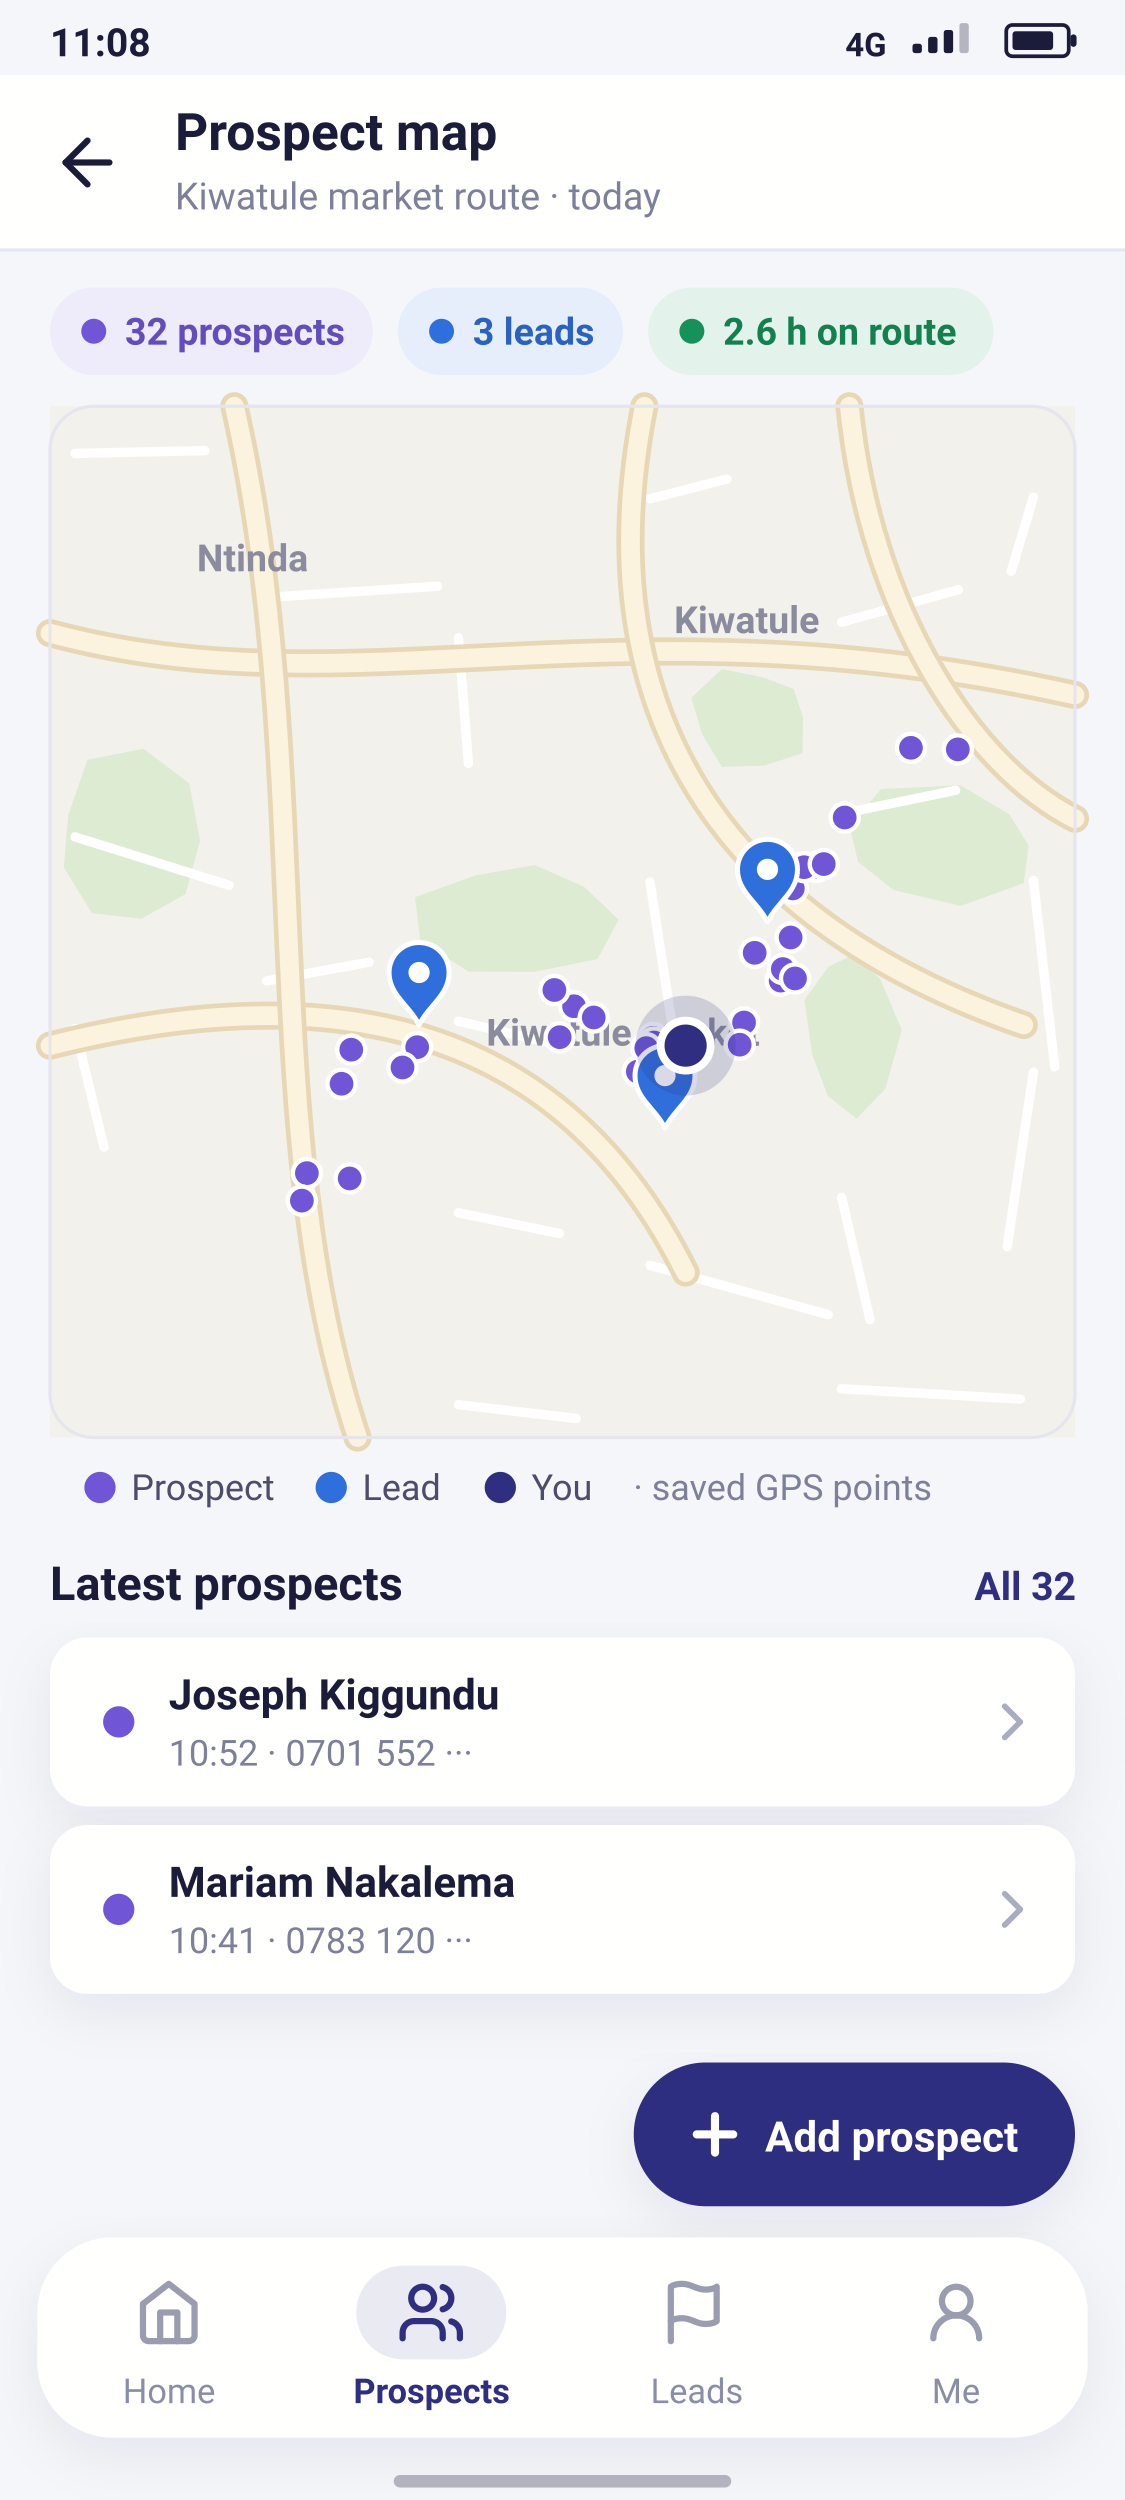
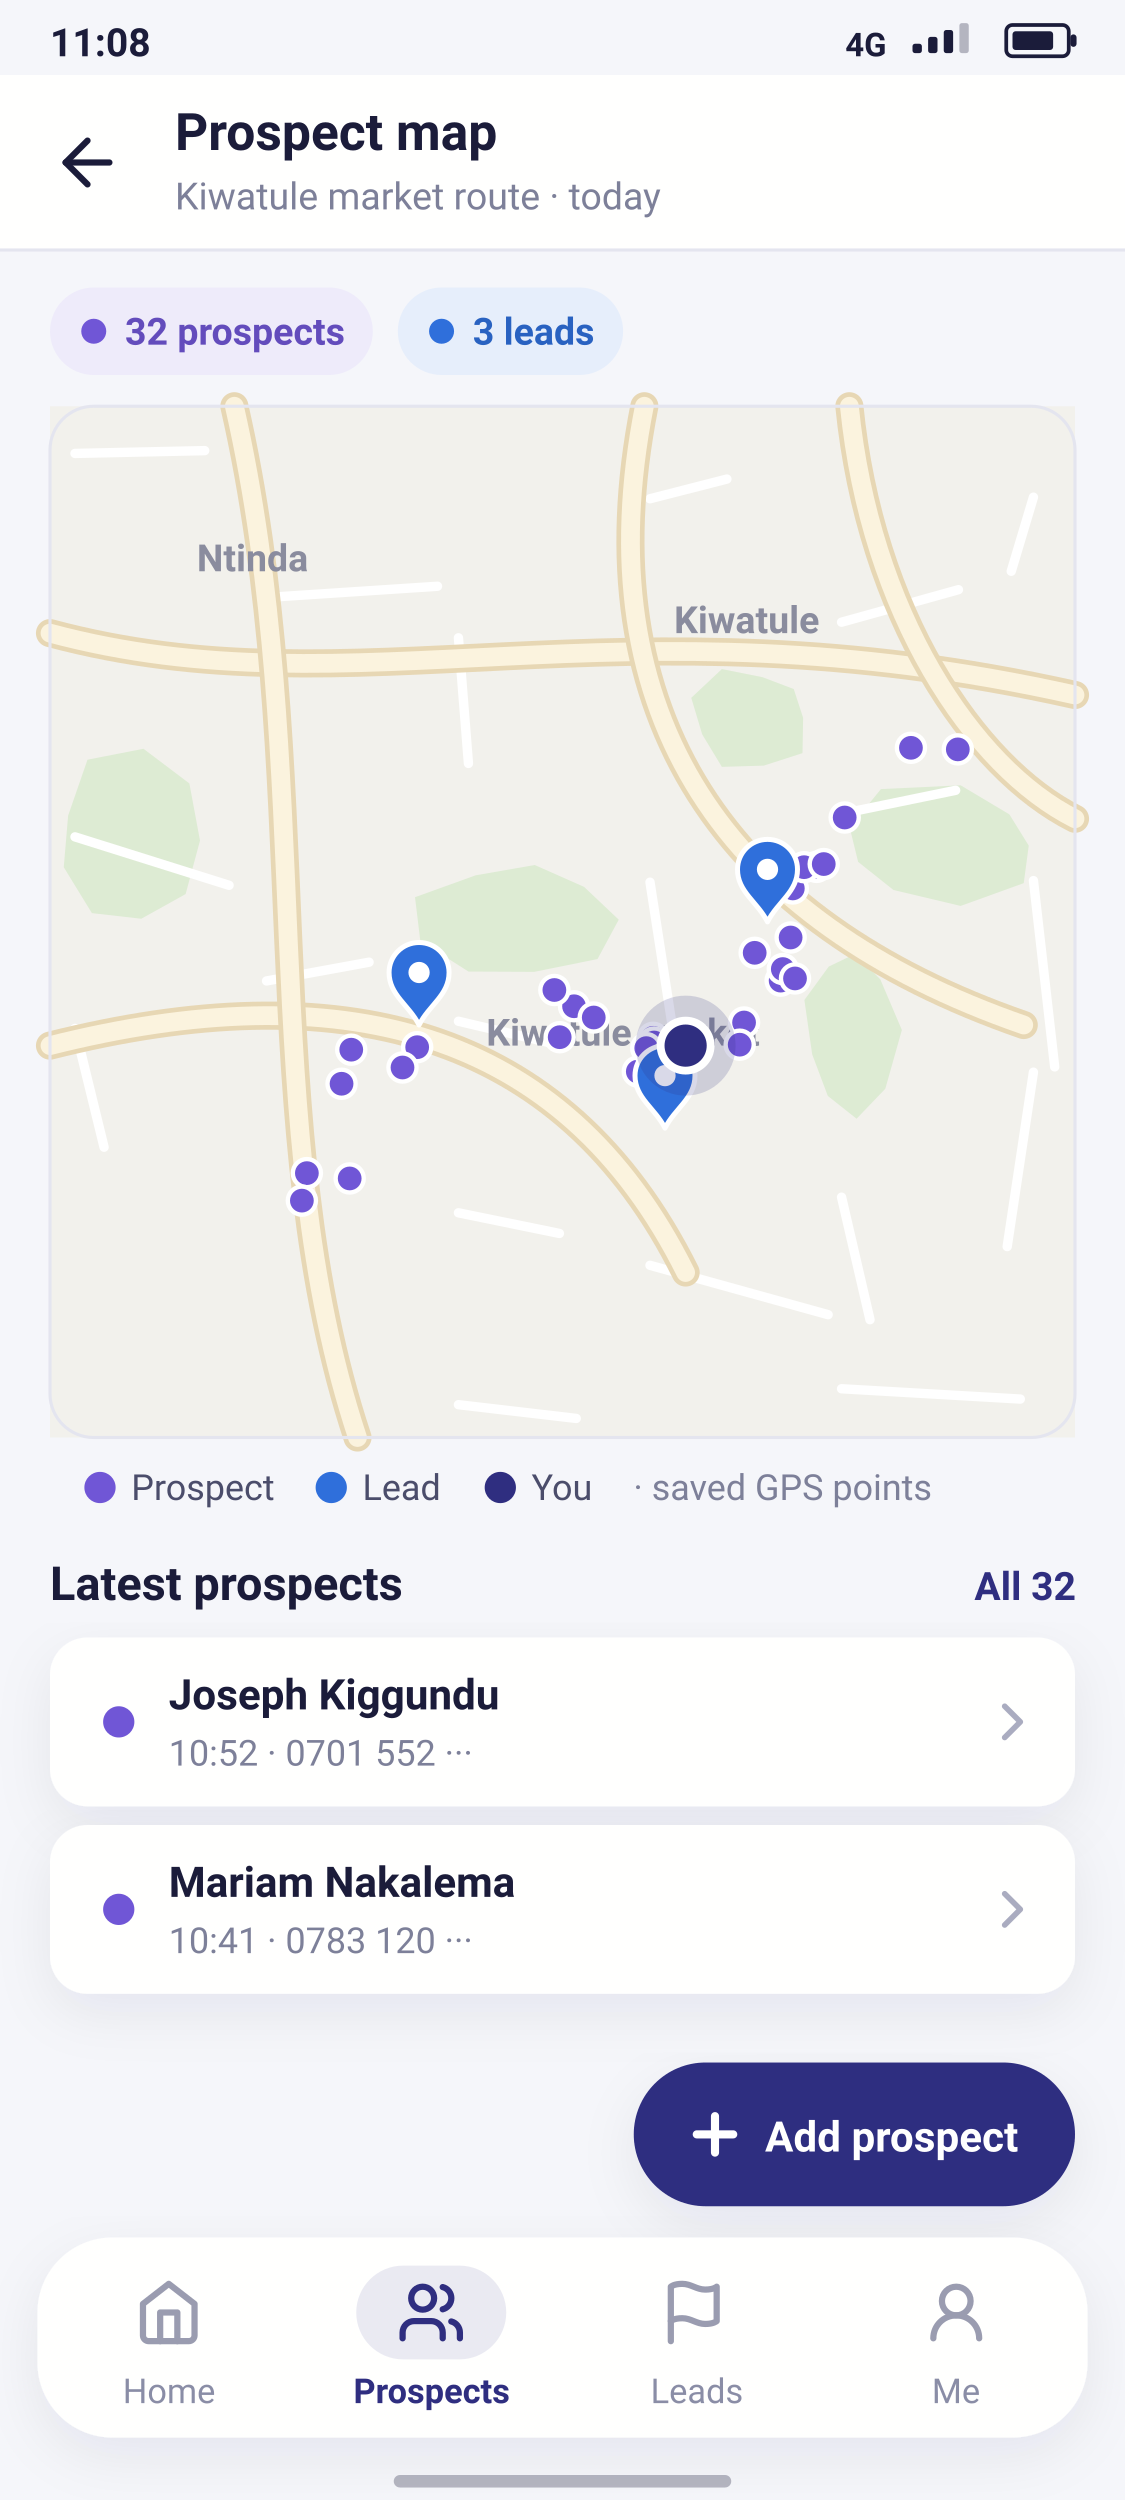
<svg xmlns="http://www.w3.org/2000/svg" width="360" height="800" viewBox="0 0 360 800">
  <defs>
    <filter id="soft" x="-20%" y="-20%" width="140%" height="170%">
      <feDropShadow dx="0" dy="6" stdDeviation="9" flood-color="#1B1C3A" flood-opacity="0.07" />
    </filter>
  </defs>
  <rect id="screen-background" x="0.0" y="0.0" width="360.0" height="800.0" fill="#F5F6FA" />
  <g id="status-bar">
    <text id="11-08" x="16.0" y="18.0" font-family="Segoe UI, Roboto, Helvetica Neue, Arial, sans-serif" font-size="12.5" font-weight="600" fill="#1B1C3A">11:08</text>
    <rect id="battery" x="322.0" y="8.0" width="20.0" height="10.0" rx="2" fill="none" stroke="#1B1C3A" stroke-width="1.2" />
    <rect x="324.0" y="10.0" width="13.0" height="6.0" rx="1" fill="#1B1C3A" />
    <rect x="342.5" y="11.0" width="2.0" height="4.0" rx="1" fill="#1B1C3A" />
    <rect id="signal-bar" x="292.0" y="14.0" width="3.0" height="3.0" rx="0.8" fill="#1B1C3A" fill-opacity="1" />
    <rect id="signal-bar-2" x="297.0" y="11.8" width="3.0" height="5.2" rx="0.8" fill="#1B1C3A" fill-opacity="1" />
    <rect id="signal-bar-3" x="302.0" y="9.6" width="3.0" height="7.4" rx="0.8" fill="#1B1C3A" fill-opacity="1" />
    <rect id="signal-bar-4" x="307.0" y="7.4" width="3.0" height="9.6" rx="0.8" fill="#1B1C3A" fill-opacity="0.3" />
    <text id="network" x="270.5" y="18.0" font-family="Segoe UI, Roboto, Helvetica Neue, Arial, sans-serif" font-size="10.5" font-weight="700" fill="#1B1C3A">4G</text>
  </g>
  <g id="app-bar">
    <rect id="app-bar-bg" x="0.0" y="24.0" width="360.0" height="56.0" fill="#FFFFFE" />
    <line x1="0.0" y1="80.0" x2="360.0" y2="80.0" stroke="#E4E5EF" stroke-width="1" />
    <g id="icon-arrowleft" transform="translate(16.0 40.0) scale(1)">
      <path d="M19 12H5" fill="none" stroke="#1B1C3A" stroke-width="2.00" stroke-linecap="round" stroke-linejoin="round" />
      <path d="M12 19l-7-7 7-7" fill="none" stroke="#1B1C3A" stroke-width="2.00" stroke-linecap="round" stroke-linejoin="round" />
    </g>
    <text id="Prospect-map" x="56.0" y="48.0" font-family="Segoe UI, Roboto, Helvetica Neue, Arial, sans-serif" font-size="16.5" font-weight="600" fill="#1B1C3A">Prospect map</text>
    <text id="Kiwatule-market-route-toda" x="56.0" y="67.0" font-family="Segoe UI, Roboto, Helvetica Neue, Arial, sans-serif" font-size="12" font-weight="400" fill="#7D8099">Kiwatule market route · today</text>
  </g>
  <g id="summary-chips">
    <g id="chip-32-prospects">
      <rect x="16.0" y="92.0" width="103.3" height="28.0" rx="14.0" fill="#EEEBFA" />
      <circle cx="30.0" cy="106.0" r="4.0" fill="#7056D6" />
      <text id="32-prospects" x="40.0" y="110.3" font-family="Segoe UI, Roboto, Helvetica Neue, Arial, sans-serif" font-size="12" font-weight="600" fill="#634CBC">32 prospects</text>
    </g>
    <g id="chip-3-leads">
      <rect x="127.3" y="92.0" width="72.1" height="28.0" rx="14.0" fill="#E6EEFB" />
      <circle cx="141.3" cy="106.0" r="4.0" fill="#2F6FDB" />
      <text id="3-leads" x="151.3" y="110.3" font-family="Segoe UI, Roboto, Helvetica Neue, Arial, sans-serif" font-size="12" font-weight="600" fill="#2962C1">3 leads</text>
-     </g>
-     <g id="chip-2-6-h-on-route">
-       <rect x="207.4" y="92.0" width="110.5" height="28.0" rx="14.0" fill="#E3F2EB" />
-       <circle cx="221.4" cy="106.0" r="4.0" fill="#15925A" />
-       <text id="2-6-h-on-route" x="231.4" y="110.3" font-family="Segoe UI, Roboto, Helvetica Neue, Arial, sans-serif" font-size="12" font-weight="600" fill="#12804F">2.6 h on route</text>
    </g>
  </g>
  <g id="street-map">
    <rect id="land" x="16.0" y="130.0" width="328.0" height="330.0" fill="#F2F1EC" />
    <path id="park" d="M198.0 294.3 L191.2 306.9 L170.9 311.0 L149.9 310.9 L134.5 301.1 L132.8 287.1 L152.2 280.1 L171.1 276.8 L186.9 283.8 Z" fill="#DDEBD3" />
    <path id="park-2" d="M288.6 329.6 L283.3 348.4 L274.1 358.0 L264.9 350.7 L259.9 337.4 L257.4 320.0 L265.2 309.3 L273.7 305.2 L281.7 313.4 Z" fill="#DDEBD3" />
    <path id="park-3" d="M64.0 269.0 L59.4 286.1 L45.2 294.0 L29.4 292.2 L20.4 277.5 L21.8 261.0 L28.0 243.1 L45.9 239.6 L60.6 250.7 Z" fill="#DDEBD3" />
    <path id="park-4" d="M257.0 229.7 L256.8 241.0 L244.4 245.0 L231.0 245.4 L224.7 235.0 L221.2 223.3 L231.0 214.1 L244.0 216.7 L254.0 220.5 Z" fill="#DDEBD3" />
    <path id="park-5" d="M329.2 270.6 L327.6 282.6 L307.4 289.9 L285.9 284.8 L274.6 275.8 L271.9 264.8 L281.9 252.5 L307.4 251.3 L323.0 260.6 Z" fill="#DDEBD3" />
    <g id="minor-streets">
      <line x1="24.0" y1="145.1" x2="65.5" y2="144.2" stroke="#FFFFFF" stroke-width="3" stroke-linecap="round" />
      <line x1="24.0" y1="267.8" x2="73.3" y2="283.3" stroke="#FFFFFF" stroke-width="3" stroke-linecap="round" />
      <line x1="24.0" y1="329.1" x2="33.3" y2="367.1" stroke="#FFFFFF" stroke-width="3" stroke-linecap="round" />
      <line x1="85.3" y1="191.2" x2="140.0" y2="187.6" stroke="#FFFFFF" stroke-width="3" stroke-linecap="round" />
      <line x1="85.3" y1="313.9" x2="118.1" y2="307.9" stroke="#FFFFFF" stroke-width="3" stroke-linecap="round" />
      <line x1="146.7" y1="204.1" x2="149.9" y2="244.3" stroke="#FFFFFF" stroke-width="3" stroke-linecap="round" />
      <line x1="146.7" y1="326.8" x2="176.4" y2="333.8" stroke="#FFFFFF" stroke-width="3" stroke-linecap="round" />
      <line x1="146.7" y1="388.1" x2="179.0" y2="394.7" stroke="#FFFFFF" stroke-width="3" stroke-linecap="round" />
      <line x1="146.7" y1="449.5" x2="184.4" y2="453.9" stroke="#FFFFFF" stroke-width="3" stroke-linecap="round" />
      <line x1="208.0" y1="159.6" x2="232.6" y2="153.3" stroke="#FFFFFF" stroke-width="3" stroke-linecap="round" />
      <line x1="208.0" y1="282.3" x2="216.2" y2="335.3" stroke="#FFFFFF" stroke-width="3" stroke-linecap="round" />
      <line x1="208.0" y1="404.9" x2="265.0" y2="420.7" stroke="#FFFFFF" stroke-width="3" stroke-linecap="round" />
      <line x1="269.3" y1="199.1" x2="306.7" y2="188.7" stroke="#FFFFFF" stroke-width="3" stroke-linecap="round" />
      <line x1="269.3" y1="260.4" x2="305.8" y2="252.9" stroke="#FFFFFF" stroke-width="3" stroke-linecap="round" />
      <line x1="269.3" y1="383.1" x2="278.4" y2="422.3" stroke="#FFFFFF" stroke-width="3" stroke-linecap="round" />
      <line x1="269.3" y1="444.4" x2="326.5" y2="447.7" stroke="#FFFFFF" stroke-width="3" stroke-linecap="round" />
      <line x1="330.7" y1="159.1" x2="323.6" y2="182.8" stroke="#FFFFFF" stroke-width="3" stroke-linecap="round" />
      <line x1="330.7" y1="281.8" x2="337.5" y2="341.4" stroke="#FFFFFF" stroke-width="3" stroke-linecap="round" />
      <line x1="330.7" y1="343.1" x2="322.3" y2="398.9" stroke="#FFFFFF" stroke-width="3" stroke-linecap="round" />
    </g>
    <path id="main-road-casing" d="M16.0 202.6 C114.4 229.0 196.4 189.4 344.0 222.4" fill="none" stroke="#E7D7B4" stroke-width="9" stroke-linejoin="round" stroke-linecap="round" />
    <path id="main-road" d="M16.0 202.6 C114.4 229.0 196.4 189.4 344.0 222.4" fill="none" stroke="#FBF3DE" stroke-width="6" stroke-linejoin="round" stroke-linecap="round" />
    <path id="main-road-casing-2" d="M16.0 334.6 C107.8 311.5 180.0 328.0 219.4 407.2" fill="none" stroke="#E7D7B4" stroke-width="9" stroke-linejoin="round" stroke-linecap="round" />
    <path id="main-road-2" d="M16.0 334.6 C107.8 311.5 180.0 328.0 219.4 407.2" fill="none" stroke="#FBF3DE" stroke-width="6" stroke-linejoin="round" stroke-linecap="round" />
    <path id="main-road-casing-3" d="M75.0 130.0 C101.3 245.5 81.6 361.0 114.4 460.0" fill="none" stroke="#E7D7B4" stroke-width="9" stroke-linejoin="round" stroke-linecap="round" />
    <path id="main-road-3" d="M75.0 130.0 C101.3 245.5 81.6 361.0 114.4 460.0" fill="none" stroke="#FBF3DE" stroke-width="6" stroke-linejoin="round" stroke-linecap="round" />
    <path id="main-road-casing-4" d="M206.2 130.0 C186.6 229.0 232.5 295.0 327.6 328.0" fill="none" stroke="#E7D7B4" stroke-width="9" stroke-linejoin="round" stroke-linecap="round" />
    <path id="main-road-4" d="M206.2 130.0 C186.6 229.0 232.5 295.0 327.6 328.0" fill="none" stroke="#FBF3DE" stroke-width="6" stroke-linejoin="round" stroke-linecap="round" />
    <path id="main-road-casing-5" d="M271.8 130.0 C278.4 196.0 311.2 245.5 344.0 262.0" fill="none" stroke="#E7D7B4" stroke-width="9" stroke-linejoin="round" stroke-linecap="round" />
    <path id="main-road-5" d="M271.8 130.0 C278.4 196.0 311.2 245.5 344.0 262.0" fill="none" stroke="#FBF3DE" stroke-width="6" stroke-linejoin="round" stroke-linecap="round" />
    <g id="place-names">
      <text id="Ntinda" x="63.0" y="182.8" font-family="Segoe UI, Roboto, Helvetica Neue, Arial, sans-serif" font-size="12" font-weight="600" fill="#8A8C9E">Ntinda</text>
      <text id="Kiwatule" x="215.7" y="202.6" font-family="Segoe UI, Roboto, Helvetica Neue, Arial, sans-serif" font-size="12" font-weight="600" fill="#8A8C9E">Kiwatule</text>
      <text id="Kiwatule-market" x="155.6" y="334.6" font-family="Segoe UI, Roboto, Helvetica Neue, Arial, sans-serif" font-size="12" font-weight="600" fill="#8A8C9E">Kiwatule market</text>
    </g>
  </g>
  <rect x="16.0" y="130.0" width="328.0" height="330.0" rx="14" fill="none" stroke="#E4E5EF" stroke-width="1" />
  <g id="prospects">
    <circle cx="183.7" cy="322.0" r="4.5" fill="#7056D6" stroke="#FFFFFF" stroke-width="1.4" />
    <circle cx="253.7" cy="284.3" r="4.5" fill="#7056D6" stroke="#FFFFFF" stroke-width="1.4" />
    <circle cx="261.3" cy="277.4" r="4.5" fill="#7056D6" stroke="#FFFFFF" stroke-width="1.4" />
    <circle cx="207.8" cy="334.6" r="4.5" fill="#7056D6" stroke="#FFFFFF" stroke-width="1.4" />
    <circle cx="238.1" cy="327.2" r="4.5" fill="#7056D6" stroke="#FFFFFF" stroke-width="1.4" />
    <circle cx="109.3" cy="346.8" r="4.5" fill="#7056D6" stroke="#FFFFFF" stroke-width="1.4" />
    <circle cx="211.3" cy="337.5" r="4.5" fill="#7056D6" stroke="#FFFFFF" stroke-width="1.4" />
    <circle cx="249.8" cy="313.8" r="4.5" fill="#7056D6" stroke="#FFFFFF" stroke-width="1.4" />
    <circle cx="98.2" cy="375.4" r="4.5" fill="#7056D6" stroke="#FFFFFF" stroke-width="1.4" />
    <circle cx="241.5" cy="304.9" r="4.5" fill="#7056D6" stroke="#FFFFFF" stroke-width="1.4" />
    <circle cx="133.5" cy="335.1" r="4.5" fill="#7056D6" stroke="#FFFFFF" stroke-width="1.4" />
    <circle cx="250.5" cy="310.1" r="4.5" fill="#7056D6" stroke="#FFFFFF" stroke-width="1.4" />
    <circle cx="257.3" cy="277.5" r="4.5" fill="#7056D6" stroke="#FFFFFF" stroke-width="1.4" />
    <circle cx="179.1" cy="331.9" r="4.5" fill="#7056D6" stroke="#FFFFFF" stroke-width="1.4" />
    <circle cx="263.6" cy="276.5" r="4.5" fill="#7056D6" stroke="#FFFFFF" stroke-width="1.4" />
    <circle cx="111.9" cy="377.1" r="4.5" fill="#7056D6" stroke="#FFFFFF" stroke-width="1.4" />
    <circle cx="112.4" cy="335.9" r="4.5" fill="#7056D6" stroke="#FFFFFF" stroke-width="1.4" />
    <circle cx="190.0" cy="325.6" r="4.5" fill="#7056D6" stroke="#FFFFFF" stroke-width="1.4" />
    <circle cx="209.0" cy="332.1" r="4.5" fill="#7056D6" stroke="#FFFFFF" stroke-width="1.4" />
    <circle cx="177.4" cy="316.8" r="4.5" fill="#7056D6" stroke="#FFFFFF" stroke-width="1.4" />
    <circle cx="204.1" cy="342.9" r="4.5" fill="#7056D6" stroke="#FFFFFF" stroke-width="1.4" />
    <circle cx="270.3" cy="261.6" r="4.5" fill="#7056D6" stroke="#FFFFFF" stroke-width="1.4" />
    <circle cx="209.3" cy="333.6" r="4.5" fill="#7056D6" stroke="#FFFFFF" stroke-width="1.4" />
    <circle cx="306.5" cy="239.8" r="4.5" fill="#7056D6" stroke="#FFFFFF" stroke-width="1.4" />
    <circle cx="254.4" cy="313.1" r="4.5" fill="#7056D6" stroke="#FFFFFF" stroke-width="1.4" />
    <circle cx="206.8" cy="335.4" r="4.5" fill="#7056D6" stroke="#FFFFFF" stroke-width="1.4" />
    <circle cx="236.7" cy="334.3" r="4.5" fill="#7056D6" stroke="#FFFFFF" stroke-width="1.4" />
    <circle cx="96.6" cy="384.2" r="4.5" fill="#7056D6" stroke="#FFFFFF" stroke-width="1.4" />
    <circle cx="214.0" cy="337.4" r="4.5" fill="#7056D6" stroke="#FFFFFF" stroke-width="1.4" />
    <circle cx="291.5" cy="239.3" r="4.5" fill="#7056D6" stroke="#FFFFFF" stroke-width="1.4" />
    <circle cx="253.0" cy="300.0" r="4.5" fill="#7056D6" stroke="#FFFFFF" stroke-width="1.4" />
    <circle cx="128.8" cy="341.6" r="4.5" fill="#7056D6" stroke="#FFFFFF" stroke-width="1.4" />
  </g>
  <g id="lead">
    <path d="M134.1 328.0 C130.9 321.6 124.5 318.4 124.5 311.2 A9.6 9.6 0 1 1 143.7 311.2 C143.7 318.4 137.3 321.6 134.1 328.0 Z" fill="#2F6FDB" stroke="#FFFFFF" stroke-width="1.6" stroke-linejoin="round" stroke-linecap="round" />
    <circle cx="134.1" cy="311.2" r="3.4" fill="#FFFFFF" />
  </g>
  <g id="lead-2">
    <path d="M212.8 361.0 C209.6 354.6 203.2 351.4 203.2 344.2 A9.6 9.6 0 1 1 222.4 344.2 C222.4 351.4 216.0 354.6 212.8 361.0 Z" fill="#2F6FDB" stroke="#FFFFFF" stroke-width="1.6" stroke-linejoin="round" stroke-linecap="round" />
    <circle cx="212.8" cy="344.2" r="3.4" fill="#FFFFFF" />
  </g>
  <g id="lead-3">
    <path d="M245.6 295.0 C242.4 288.6 236.0 285.4 236.0 278.2 A9.6 9.6 0 1 1 255.2 278.2 C255.2 285.4 248.8 288.6 245.6 295.0 Z" fill="#2F6FDB" stroke="#FFFFFF" stroke-width="1.6" stroke-linejoin="round" stroke-linecap="round" />
    <circle cx="245.6" cy="278.2" r="3.4" fill="#FFFFFF" />
  </g>
  <circle cx="219.4" cy="334.6" r="16.0" fill="#2F2E80" fill-opacity="0.18" />
  <circle id="you-are-here" cx="219.4" cy="334.6" r="8.0" fill="#2F2E80" stroke="#FFFFFF" stroke-width="2.5" />
  <g id="legend">
    <circle cx="32.0" cy="476.0" r="5.0" fill="#7056D6" />
    <text id="Prospect" x="42.0" y="480.0" font-family="Segoe UI, Roboto, Helvetica Neue, Arial, sans-serif" font-size="11.5" font-weight="400" fill="#4B4D6B">Prospect</text>
    <circle cx="106.0" cy="476.0" r="5.0" fill="#2F6FDB" />
    <text id="Lead" x="116.0" y="480.0" font-family="Segoe UI, Roboto, Helvetica Neue, Arial, sans-serif" font-size="11.5" font-weight="400" fill="#4B4D6B">Lead</text>
    <circle cx="160.1" cy="476.0" r="5.0" fill="#2F2E80" />
    <text id="You" x="170.1" y="480.0" font-family="Segoe UI, Roboto, Helvetica Neue, Arial, sans-serif" font-size="11.5" font-weight="400" fill="#4B4D6B">You</text>
    <text id="saved-GPS-points" x="202.7" y="480.0" font-family="Segoe UI, Roboto, Helvetica Neue, Arial, sans-serif" font-size="11.5" font-weight="400" fill="#7D8099">· saved GPS points</text>
  </g>
  <text id="Latest-prospects" x="16.0" y="512.0" font-family="Segoe UI, Roboto, Helvetica Neue, Arial, sans-serif" font-size="15" font-weight="700" fill="#1B1C3A">Latest prospects</text>
  <text id="All-32" x="311.8" y="512.0" font-family="Segoe UI, Roboto, Helvetica Neue, Arial, sans-serif" font-size="12.5" font-weight="600" fill="#2F2E80">All 32</text>
  <g id="prospect-Joseph-Kiggundu">
    <rect x="16.0" y="524.0" width="328.0" height="54.0" rx="12" fill="#FFFFFE" filter="url(#soft)" />
    <circle cx="38.0" cy="551.0" r="5.0" fill="#7056D6" />
    <text id="Joseph-Kiggundu" x="54.0" y="547.0" font-family="Segoe UI, Roboto, Helvetica Neue, Arial, sans-serif" font-size="13.5" font-weight="600" fill="#1B1C3A">Joseph Kiggundu</text>
    <text id="10-52-0701-552" x="54.0" y="565.0" font-family="Segoe UI, Roboto, Helvetica Neue, Arial, sans-serif" font-size="11.5" font-weight="400" fill="#7D8099">10:52 · 0701 552 ···</text>
    <g id="icon-chevright" transform="translate(314.0 541.0) scale(0.8333)">
      <path d="M9 18l6-6-6-6" fill="none" stroke="#AAACC0" stroke-width="2.16" stroke-linecap="round" stroke-linejoin="round" />
    </g>
  </g>
  <g id="prospect-Mariam-Nakalema">
    <rect x="16.0" y="584.0" width="328.0" height="54.0" rx="12" fill="#FFFFFE" filter="url(#soft)" />
    <circle cx="38.0" cy="611.0" r="5.0" fill="#7056D6" />
    <text id="Mariam-Nakalema" x="54.0" y="607.0" font-family="Segoe UI, Roboto, Helvetica Neue, Arial, sans-serif" font-size="13.5" font-weight="600" fill="#1B1C3A">Mariam Nakalema</text>
    <text id="10-41-0783-120" x="54.0" y="625.0" font-family="Segoe UI, Roboto, Helvetica Neue, Arial, sans-serif" font-size="11.5" font-weight="400" fill="#7D8099">10:41 · 0783 120 ···</text>
    <g id="icon-chevright-2" transform="translate(314.0 601.0) scale(0.8333)">
      <path d="M9 18l6-6-6-6" fill="none" stroke="#AAACC0" stroke-width="2.16" stroke-linecap="round" stroke-linejoin="round" />
    </g>
  </g>
  <g id="floating-Add-prospect">
    <rect x="202.8" y="660.0" width="141.2" height="46.0" rx="23" fill="#2F2E80" filter="url(#soft)" />
    <g id="icon-plus" transform="translate(218.8 673.0) scale(0.8333)">
      <path d="M12 5v14" fill="none" stroke="#FFFFFF" stroke-width="3.12" stroke-linecap="round" stroke-linejoin="round" />
      <path d="M5 12h14" fill="none" stroke="#FFFFFF" stroke-width="3.12" stroke-linecap="round" stroke-linejoin="round" />
    </g>
    <text id="Add-prospect" x="244.8" y="688.5" font-family="Segoe UI, Roboto, Helvetica Neue, Arial, sans-serif" font-size="13.5" font-weight="700" fill="#FFFFFF">Add prospect</text>
  </g>
  <g id="bottom-navigation">
    <rect id="nav-bg" x="12.0" y="716.0" width="336.0" height="64.0" rx="24" fill="#FFFFFE" filter="url(#soft)" />
    <g id="tab-Home">
      <g id="icon-home" transform="translate(43.0 729.0) scale(0.9167)">
        <path d="M3 9l9-7 9 7v11a2 2 0 0 1-2 2H5a2 2 0 0 1-2-2z" fill="none" stroke="#9A9CB0" stroke-width="2.18" stroke-linecap="round" stroke-linejoin="round" />
        <path d="M9 22V12h6v10" fill="none" stroke="#9A9CB0" stroke-width="2.18" stroke-linecap="round" stroke-linejoin="round" />
      </g>
      <text id="Home" x="39.3" y="769.0" font-family="Segoe UI, Roboto, Helvetica Neue, Arial, sans-serif" font-size="11" font-weight="400" fill="#8A8DA6">Home</text>
    </g>
    <g id="tab-Prospects">
      <rect id="indicator" x="114.0" y="725.0" width="48.0" height="30.0" rx="15" fill="#EAEAF2" />
      <g id="icon-users" transform="translate(127.0 729.0) scale(0.9167)">
        <path d="M16 21v-2a4 4 0 0 0-4-4H6a4 4 0 0 0-4 4v2" fill="none" stroke="#2F2E80" stroke-width="2.18" stroke-linecap="round" stroke-linejoin="round" />
        <path d="M9 3a4 4 0 1 0 0 8 4 4 0 1 0 0-8z" fill="none" stroke="#2F2E80" stroke-width="2.18" stroke-linecap="round" stroke-linejoin="round" />
        <path d="M22 21v-2a4 4 0 0 0-3-3.87" fill="none" stroke="#2F2E80" stroke-width="2.18" stroke-linecap="round" stroke-linejoin="round" />
        <path d="M16 3.13a4 4 0 0 1 0 7.75" fill="none" stroke="#2F2E80" stroke-width="2.18" stroke-linecap="round" stroke-linejoin="round" />
      </g>
      <text id="Prospects" x="113.1" y="769.0" font-family="Segoe UI, Roboto, Helvetica Neue, Arial, sans-serif" font-size="11" font-weight="700" fill="#2F2E80">Prospects</text>
    </g>
    <g id="tab-Leads">
      <g id="icon-flag" transform="translate(211.0 729.0) scale(0.9167)">
        <path d="M4 15s1-1 4-1 5 2 8 2 4-1 4-1V3s-1 1-4 1-5-2-8-2-4 1-4 1z" fill="none" stroke="#9A9CB0" stroke-width="2.18" stroke-linecap="round" stroke-linejoin="round" />
        <path d="M4 22v-7" fill="none" stroke="#9A9CB0" stroke-width="2.18" stroke-linecap="round" stroke-linejoin="round" />
      </g>
      <text id="Leads" x="208.2" y="769.0" font-family="Segoe UI, Roboto, Helvetica Neue, Arial, sans-serif" font-size="11" font-weight="400" fill="#8A8DA6">Leads</text>
    </g>
    <g id="tab-Me">
      <g id="icon-user" transform="translate(295.0 729.0) scale(0.9167)">
        <path d="M12 3a5 5 0 1 0 0 10 5 5 0 1 0 0-10z" fill="none" stroke="#9A9CB0" stroke-width="2.18" stroke-linecap="round" stroke-linejoin="round" />
        <path d="M20 21a8 8 0 0 0-16 0" fill="none" stroke="#9A9CB0" stroke-width="2.18" stroke-linecap="round" stroke-linejoin="round" />
      </g>
      <text id="Me" x="298.2" y="769.0" font-family="Segoe UI, Roboto, Helvetica Neue, Arial, sans-serif" font-size="11" font-weight="400" fill="#8A8DA6">Me</text>
    </g>
  </g>
  <rect id="gesture-bar" x="126.0" y="792.0" width="108.0" height="4.0" rx="2" fill="#1B1C3A" fill-opacity="0.3" />
</svg>
